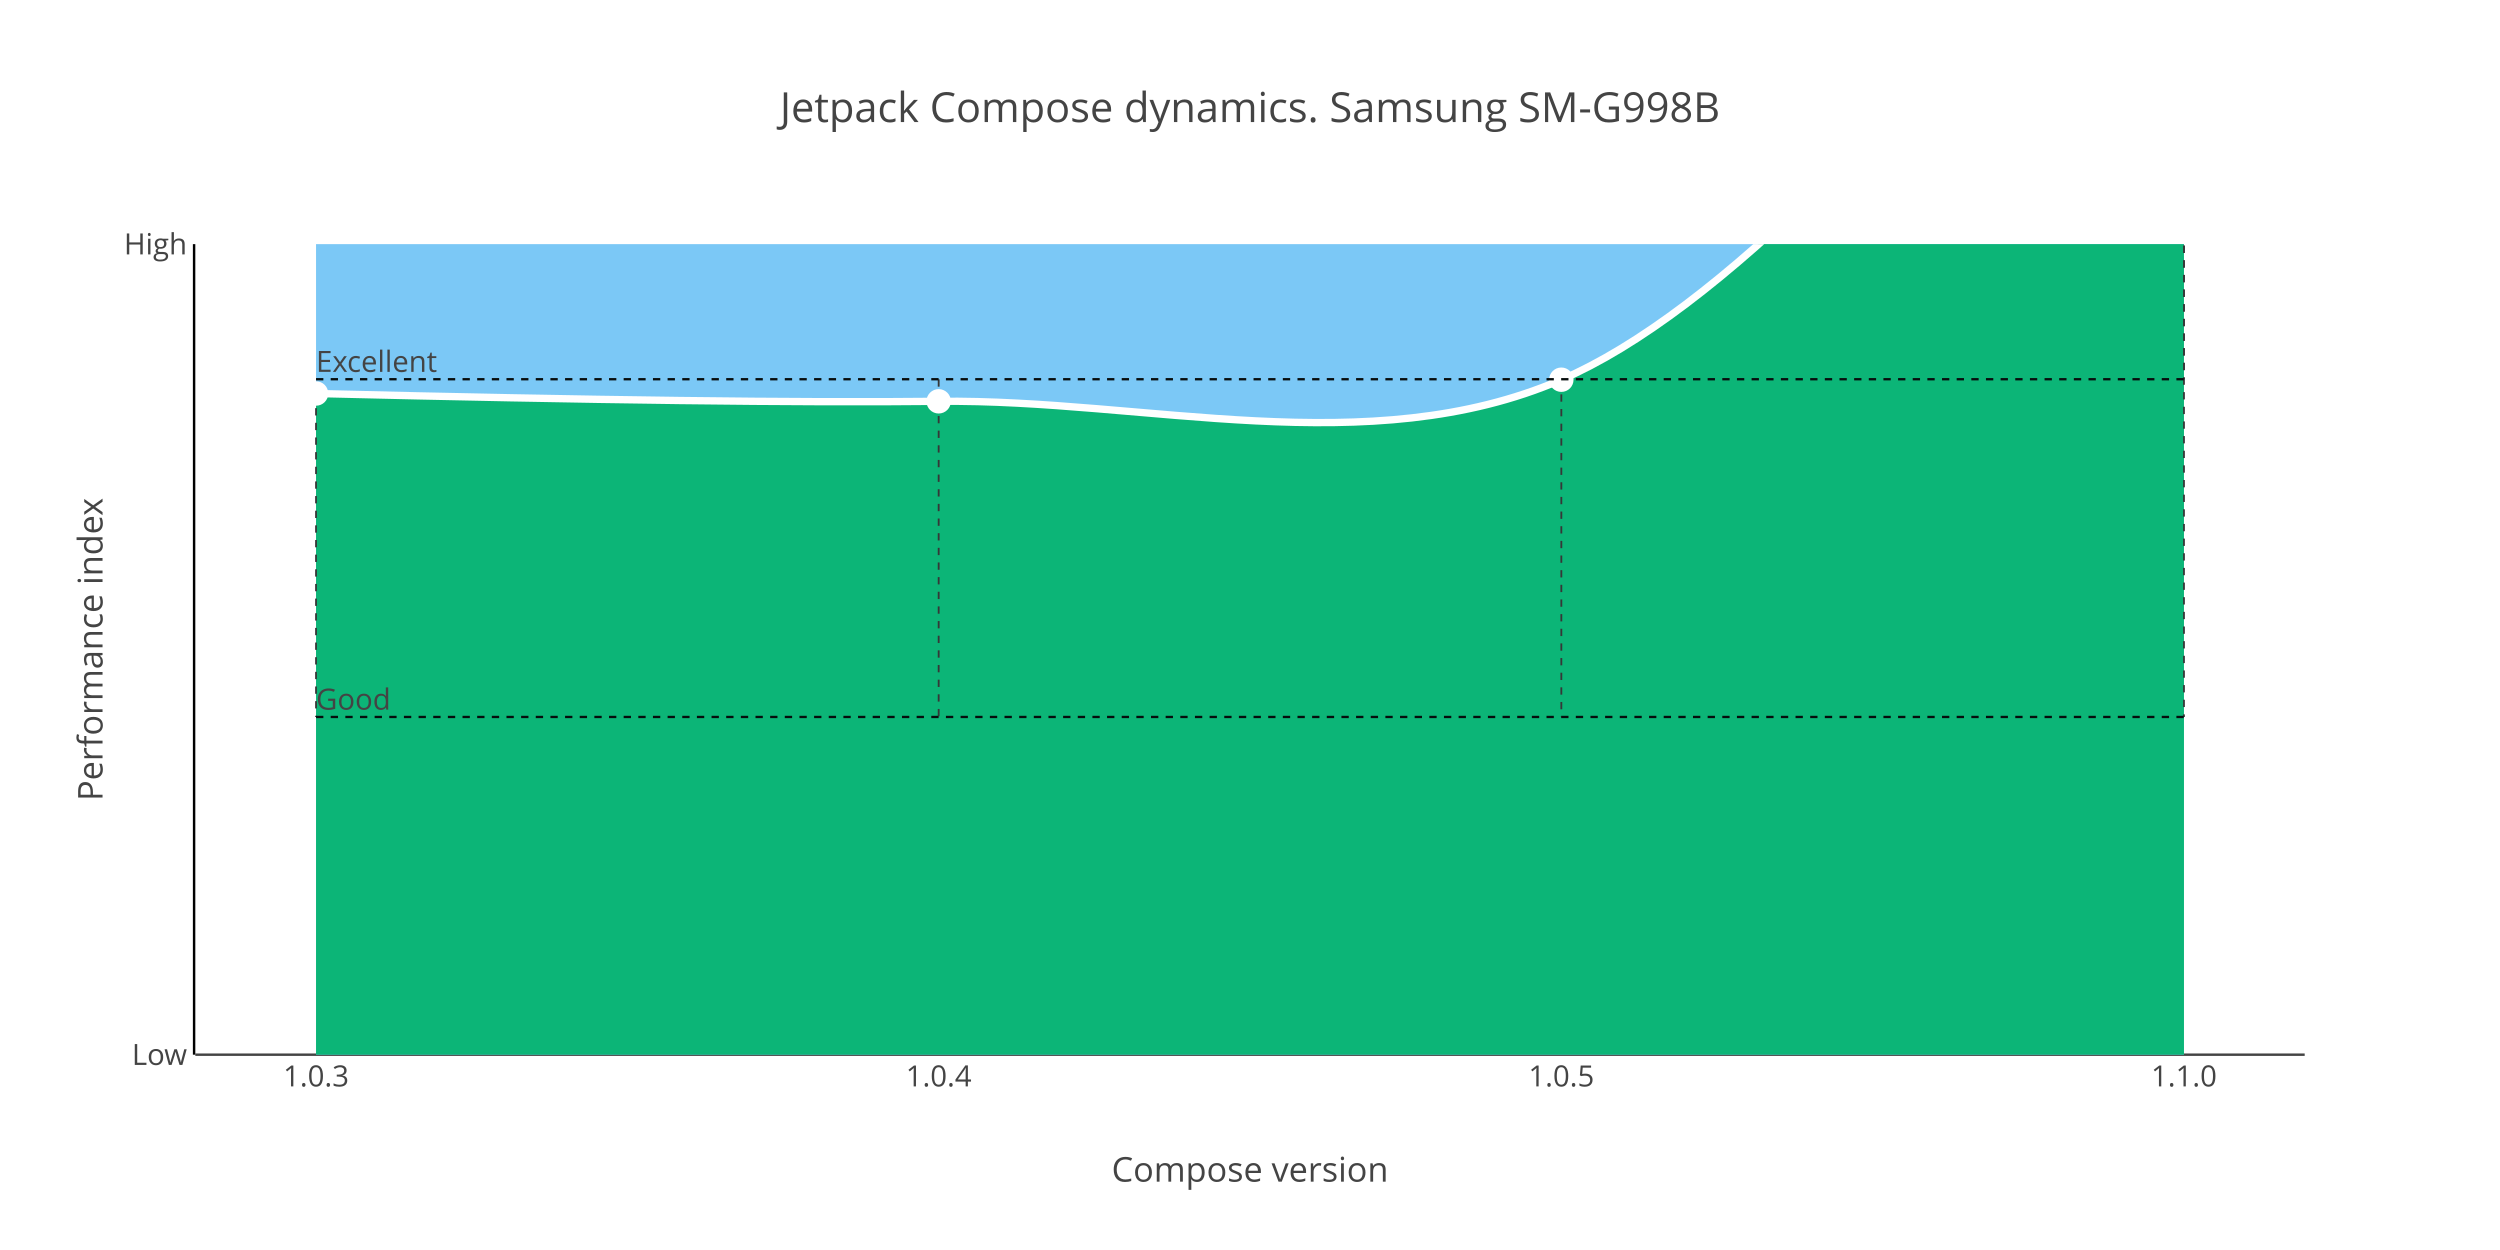
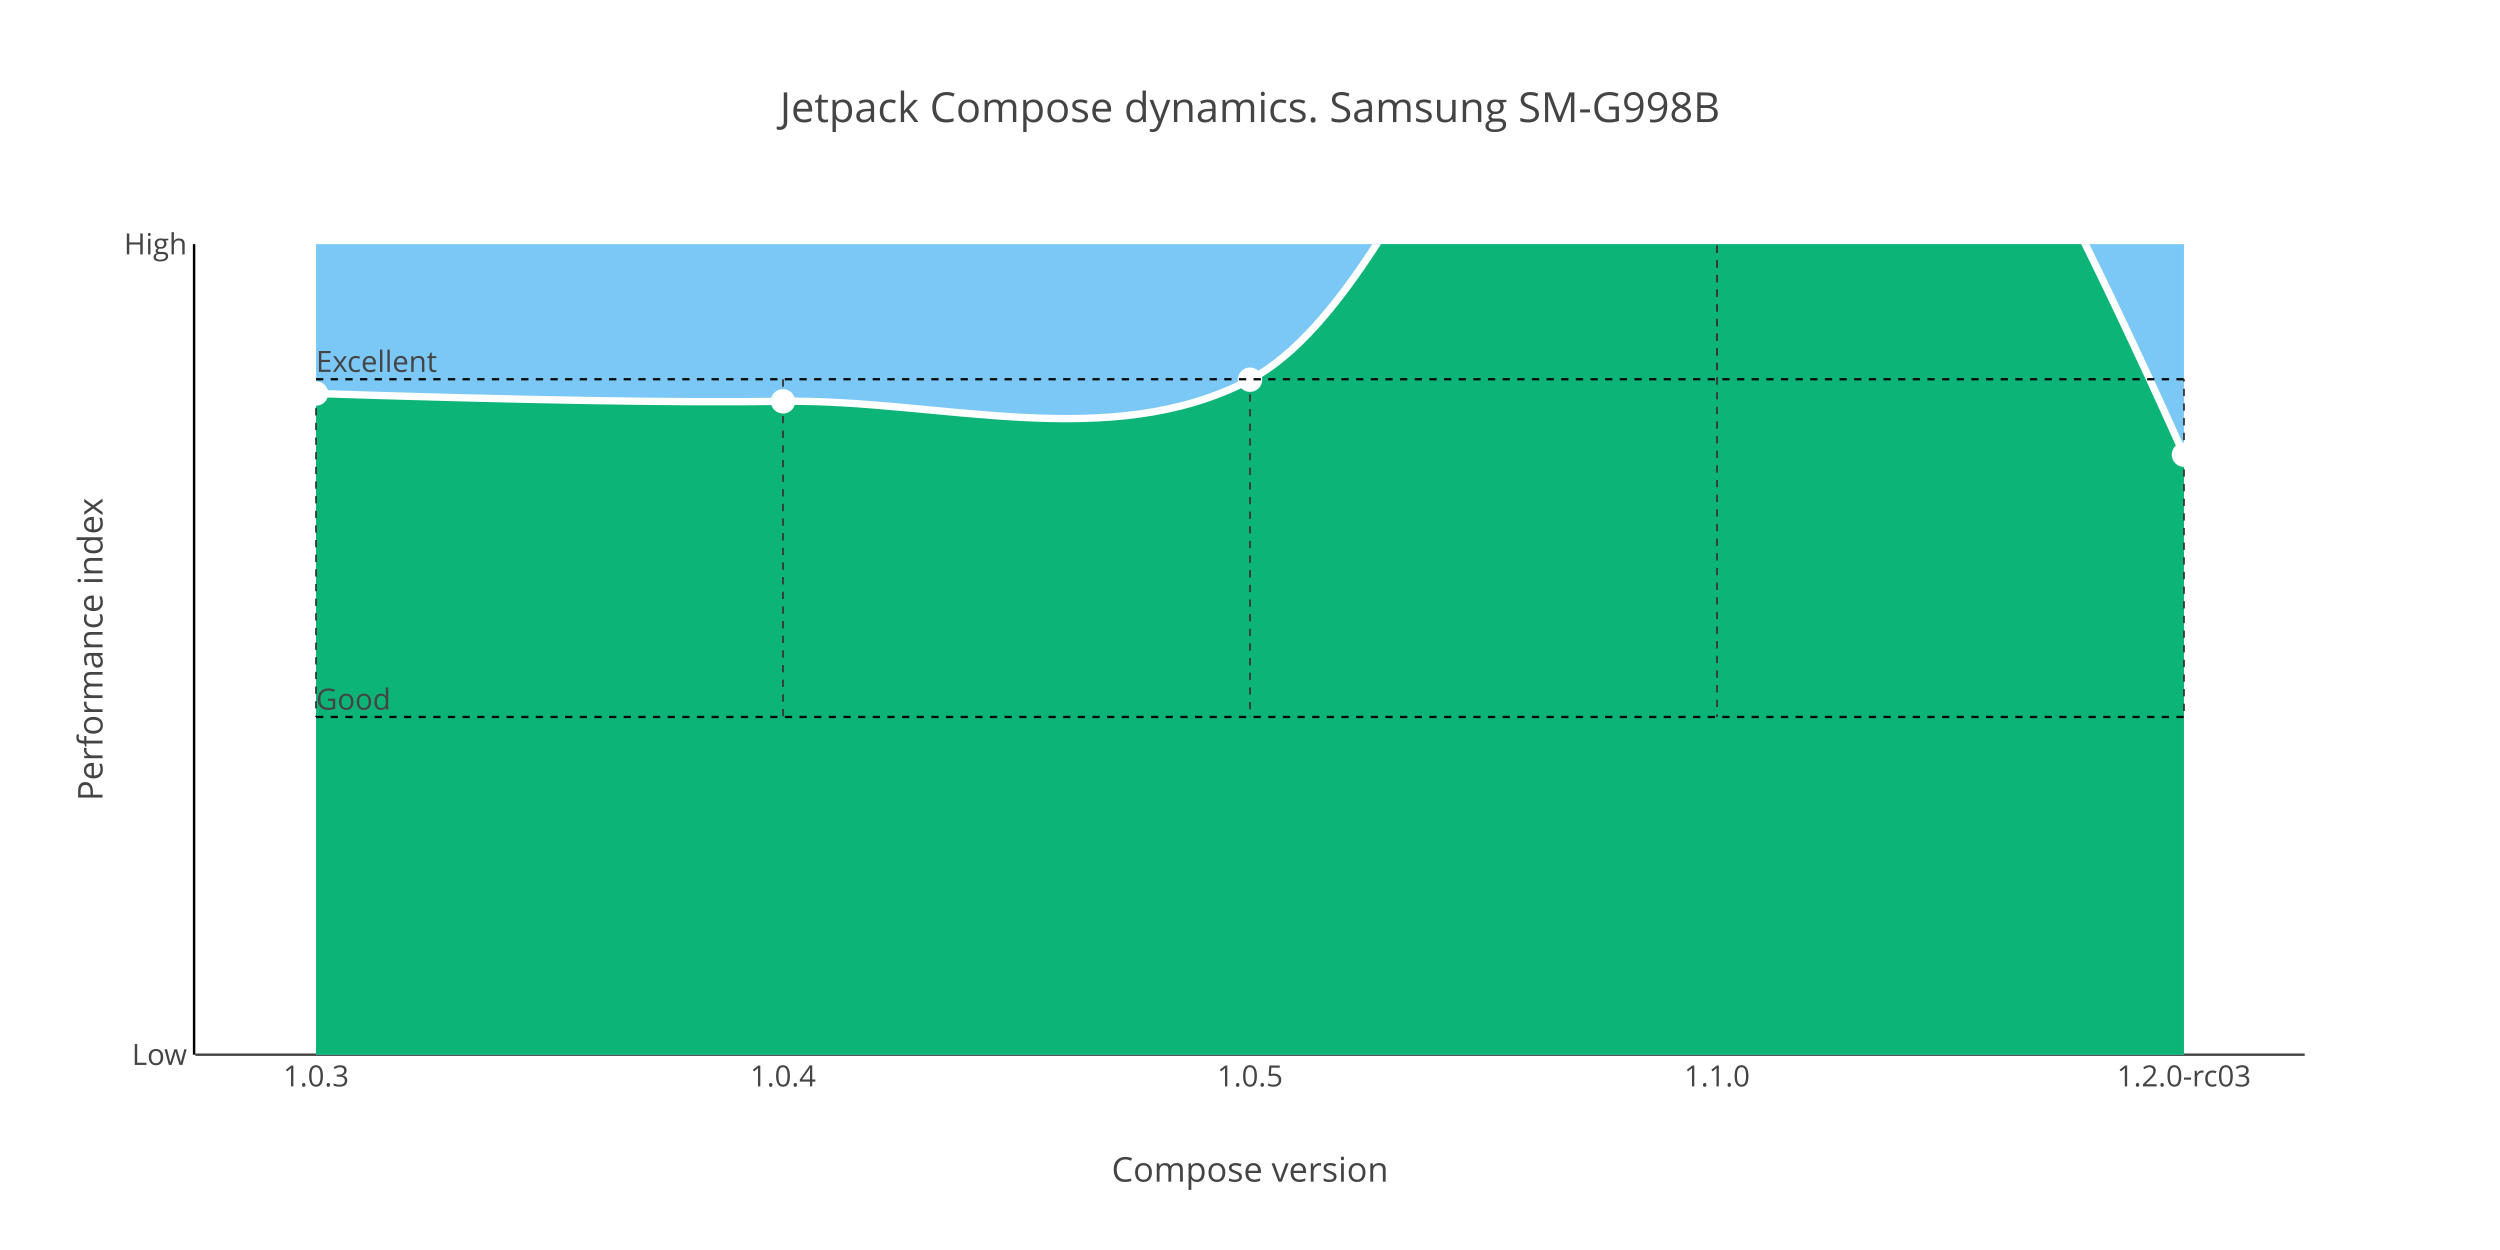
<svg xmlns="http://www.w3.org/2000/svg" class="main-svg" width="1024" height="512" style="" viewBox="0 0 1024 512">
  <rect x="0" y="0" width="1024" height="512" style="fill: rgb(255, 255, 255); fill-opacity: 1;" />
-   <defs id="defs-ad48f5">
+   <defs id="defs-bb0294">
    <g class="clips">
-       <clipPath id="clipad48f5xyplot" class="plotclip">
+       <clipPath id="clipbb0294xyplot" class="plotclip">
        <rect width="864" height="332" />
      </clipPath>
-       <clipPath class="axesclip" id="clipad48f5x">
+       <clipPath class="axesclip" id="clipbb0294x">
        <rect x="80" y="0" width="864" height="512" />
      </clipPath>
-       <clipPath class="axesclip" id="clipad48f5y">
+       <clipPath class="axesclip" id="clipbb0294y">
        <rect x="0" y="100" width="1024" height="332" />
      </clipPath>
-       <clipPath class="axesclip" id="clipad48f5xy">
+       <clipPath class="axesclip" id="clipbb0294xy">
        <rect x="80" y="100" width="864" height="332" />
      </clipPath>
    </g>
    <g class="gradients" />
  </defs>
  <g class="bglayer" />
  <g class="layer-below">
    <g class="imagelayer" />
    <g class="shapelayer" />
  </g>
  <g class="cartesianlayer">
    <g class="subplot xy">
      <g class="layer-subplot">
        <g class="shapelayer" />
        <g class="imagelayer" />
      </g>
      <g class="gridlayer">
        <g class="x" />
        <g class="y" />
      </g>
      <g class="zerolinelayer">
        <path class="yzl zl crisp" transform="translate(0,432)" d="M80,0h864" style="stroke: rgb(68, 68, 68); stroke-opacity: 1; stroke-width: 1px;" />
      </g>
      <path class="xlines-below" />
      <path class="ylines-below" />
      <g class="overlines-below" />
      <g class="xaxislayer-below" />
      <g class="yaxislayer-below" />
      <g class="overaxes-below" />
-       <g class="plot" transform="translate(80,100)" clip-path="url('#clipad48f5xyplot')">
+       <g class="plot" transform="translate(80,100)" clip-path="url('#clipbb0294xyplot')">
        <g class="scatterlayer mlayer">
-           <g class="trace scatter trace665fbf" style="stroke-miterlimit: 2;">
+           <g class="trace scatter trace633930" style="stroke-miterlimit: 2;">
            <g class="fills">
              <g>
-                 <path class="js-fill" d="M814.55,332L49.45,332L49.45,0Q219.47,0 304.48,0C389.49,0 474.51,0 559.52,0Q644.53,0 814.55,0" style="fill: rgb(123, 200, 246); fill-opacity: 1; stroke-width: 0;" />
+                 <path class="js-fill" d="M814.55,332L49.45,332L49.45,0Q176.96,0 240.72,0C304.48,0 368.24,0 432,0C495.76,0 559.52,0 623.28,0Q687.04,0 814.55,0" style="fill: rgb(123, 200, 246); fill-opacity: 1; stroke-width: 0;" />
              </g>
            </g>
            <g class="errorbars" />
            <g class="lines" />
            <g class="points" />
            <g class="text" />
          </g>
-           <g class="trace scatter trace11ecdc" style="stroke-miterlimit: 2;">
+           <g class="trace scatter trace6c88f3" style="stroke-miterlimit: 2;">
            <g class="fills">
              <g>
-                 <path class="js-fill" d="M814.55,332L49.45,332L49.45,61.18Q219.48,65.32 304.48,64.38C389.5,63.44 480.62,89.63 559.52,55.53Q653.13,15.07 814.55,-197.39" style="fill: rgb(12, 181, 119); fill-opacity: 1; stroke-width: 0;" />
-               </g>
-             </g>
-             <g class="errorbars" />
-             <g class="lines">
-               <path class="js-line" d="M49.45,61.18Q219.48,65.32 304.48,64.38C389.5,63.44 480.62,89.63 559.52,55.53Q653.13,15.07 814.55,-197.39" style="vector-effect: non-scaling-stroke; fill: none; stroke: rgb(255, 255, 255); stroke-opacity: 1; stroke-width: 3px; opacity: 1;" />
-             </g>
-             <g class="points" />
-             <g class="text" />
-           </g>
-           <g class="trace scatter trace446c58" style="stroke-miterlimit: 2; opacity: 1;">
+                 <path class="js-fill" d="M814.55,332L49.45,332L49.45,61.18Q176.98,65.32 240.72,64.38C304.49,63.44 374.46,85.84 432,55.53C506.05,16.53 560.69,-199.09 623.28,-197.39Q688.29,-195.63 814.55,86.24" style="fill: rgb(12, 181, 119); fill-opacity: 1; stroke-width: 0;" />
+               </g>
+             </g>
+             <g class="errorbars" />
+             <g class="lines">
+               <path class="js-line" d="M49.45,61.18Q176.98,65.32 240.72,64.38C304.49,63.44 374.46,85.84 432,55.53C506.05,16.53 560.69,-199.09 623.28,-197.39Q688.29,-195.63 814.55,86.24" style="vector-effect: non-scaling-stroke; fill: none; stroke: rgb(255, 255, 255); stroke-opacity: 1; stroke-width: 3px; opacity: 1;" />
+             </g>
+             <g class="points" />
+             <g class="text" />
+           </g>
+           <g class="trace scatter tracea9080d" style="stroke-miterlimit: 2; opacity: 1;">
            <g class="fills" />
            <g class="errorbars" />
            <g class="lines">
              <path class="js-line" d="M49.45,61.18L49.45,193.67" style="vector-effect: non-scaling-stroke; fill: none; stroke: rgb(54, 55, 55); stroke-opacity: 1; stroke-width: 0.75px; opacity: 1; stroke-dasharray: 3px, 3px;" />
            </g>
            <g class="points" />
            <g class="text" />
          </g>
-           <g class="trace scatter trace5b7c12" style="stroke-miterlimit: 2; opacity: 1;">
+           <g class="trace scatter traced82158" style="stroke-miterlimit: 2; opacity: 1;">
            <g class="fills" />
            <g class="errorbars" />
            <g class="lines">
              <path class="js-line" d="M49.45,61.18L49.45,55.33" style="vector-effect: non-scaling-stroke; fill: none; stroke: rgb(54, 55, 55); stroke-opacity: 1; stroke-width: 0.75px; opacity: 1; stroke-dasharray: 3px, 3px;" />
            </g>
            <g class="points" />
            <g class="text" />
          </g>
-           <g class="trace scatter tracee50244" style="stroke-miterlimit: 2; opacity: 1;">
-             <g class="fills" />
-             <g class="errorbars" />
-             <g class="lines">
-               <path class="js-line" d="M304.48,64.38L304.48,193.67" style="vector-effect: non-scaling-stroke; fill: none; stroke: rgb(54, 55, 55); stroke-opacity: 1; stroke-width: 0.75px; opacity: 1; stroke-dasharray: 3px, 3px;" />
-             </g>
-             <g class="points" />
-             <g class="text" />
-           </g>
-           <g class="trace scatter trace4f1a37" style="stroke-miterlimit: 2; opacity: 1;">
-             <g class="fills" />
-             <g class="errorbars" />
-             <g class="lines">
-               <path class="js-line" d="M304.48,64.38L304.48,55.33" style="vector-effect: non-scaling-stroke; fill: none; stroke: rgb(54, 55, 55); stroke-opacity: 1; stroke-width: 0.75px; opacity: 1; stroke-dasharray: 3px, 3px;" />
-             </g>
-             <g class="points" />
-             <g class="text" />
-           </g>
-           <g class="trace scatter trace14fdcf" style="stroke-miterlimit: 2; opacity: 1;">
-             <g class="fills" />
-             <g class="errorbars" />
-             <g class="lines">
-               <path class="js-line" d="M559.52,55.53L559.52,193.67" style="vector-effect: non-scaling-stroke; fill: none; stroke: rgb(54, 55, 55); stroke-opacity: 1; stroke-width: 0.75px; opacity: 1; stroke-dasharray: 3px, 3px;" />
-             </g>
-             <g class="points" />
-             <g class="text" />
-           </g>
-           <g class="trace scatter traceb3b588" style="stroke-miterlimit: 2; opacity: 1;">
-             <g class="fills" />
-             <g class="errorbars" />
-             <g class="lines">
-               <path class="js-line" d="M559.52,55.53L559.52,55.33" style="vector-effect: non-scaling-stroke; fill: none; stroke: rgb(54, 55, 55); stroke-opacity: 1; stroke-width: 0.75px; opacity: 1; stroke-dasharray: 3px, 3px;" />
-             </g>
-             <g class="points" />
-             <g class="text" />
-           </g>
-           <g class="trace scatter tracec42983" style="stroke-miterlimit: 2; opacity: 1;">
-             <g class="fills" />
-             <g class="errorbars" />
-             <g class="lines">
-               <path class="js-line" d="M814.55,-197.39L814.55,193.67" style="vector-effect: non-scaling-stroke; fill: none; stroke: rgb(54, 55, 55); stroke-opacity: 1; stroke-width: 0.75px; opacity: 1; stroke-dasharray: 3px, 3px;" />
-             </g>
-             <g class="points" />
-             <g class="text" />
-           </g>
-           <g class="trace scatter traced15d44" style="stroke-miterlimit: 2; opacity: 1;">
-             <g class="fills" />
-             <g class="errorbars" />
-             <g class="lines">
-               <path class="js-line" d="M814.55,-197.39L814.55,55.33" style="vector-effect: non-scaling-stroke; fill: none; stroke: rgb(54, 55, 55); stroke-opacity: 1; stroke-width: 0.75px; opacity: 1; stroke-dasharray: 3px, 3px;" />
-             </g>
-             <g class="points" />
-             <g class="text" />
-           </g>
-           <g class="trace scatter trace3440ee" style="stroke-miterlimit: 2; opacity: 1;">
+           <g class="trace scatter trace67b689" style="stroke-miterlimit: 2; opacity: 1;">
+             <g class="fills" />
+             <g class="errorbars" />
+             <g class="lines">
+               <path class="js-line" d="M240.72,64.38L240.72,193.67" style="vector-effect: non-scaling-stroke; fill: none; stroke: rgb(54, 55, 55); stroke-opacity: 1; stroke-width: 0.75px; opacity: 1; stroke-dasharray: 3px, 3px;" />
+             </g>
+             <g class="points" />
+             <g class="text" />
+           </g>
+           <g class="trace scatter trace5212e1" style="stroke-miterlimit: 2; opacity: 1;">
+             <g class="fills" />
+             <g class="errorbars" />
+             <g class="lines">
+               <path class="js-line" d="M240.72,64.38L240.72,55.33" style="vector-effect: non-scaling-stroke; fill: none; stroke: rgb(54, 55, 55); stroke-opacity: 1; stroke-width: 0.75px; opacity: 1; stroke-dasharray: 3px, 3px;" />
+             </g>
+             <g class="points" />
+             <g class="text" />
+           </g>
+           <g class="trace scatter trace24d7f8" style="stroke-miterlimit: 2; opacity: 1;">
+             <g class="fills" />
+             <g class="errorbars" />
+             <g class="lines">
+               <path class="js-line" d="M432,55.53L432,193.67" style="vector-effect: non-scaling-stroke; fill: none; stroke: rgb(54, 55, 55); stroke-opacity: 1; stroke-width: 0.75px; opacity: 1; stroke-dasharray: 3px, 3px;" />
+             </g>
+             <g class="points" />
+             <g class="text" />
+           </g>
+           <g class="trace scatter trace9ad72a" style="stroke-miterlimit: 2; opacity: 1;">
+             <g class="fills" />
+             <g class="errorbars" />
+             <g class="lines">
+               <path class="js-line" d="M432,55.53L432,55.33" style="vector-effect: non-scaling-stroke; fill: none; stroke: rgb(54, 55, 55); stroke-opacity: 1; stroke-width: 0.75px; opacity: 1; stroke-dasharray: 3px, 3px;" />
+             </g>
+             <g class="points" />
+             <g class="text" />
+           </g>
+           <g class="trace scatter tracee755a1" style="stroke-miterlimit: 2; opacity: 1;">
+             <g class="fills" />
+             <g class="errorbars" />
+             <g class="lines">
+               <path class="js-line" d="M623.28,-197.39L623.28,193.67" style="vector-effect: non-scaling-stroke; fill: none; stroke: rgb(54, 55, 55); stroke-opacity: 1; stroke-width: 0.75px; opacity: 1; stroke-dasharray: 3px, 3px;" />
+             </g>
+             <g class="points" />
+             <g class="text" />
+           </g>
+           <g class="trace scatter trace00e205" style="stroke-miterlimit: 2; opacity: 1;">
+             <g class="fills" />
+             <g class="errorbars" />
+             <g class="lines">
+               <path class="js-line" d="M623.28,-197.39L623.28,55.33" style="vector-effect: non-scaling-stroke; fill: none; stroke: rgb(54, 55, 55); stroke-opacity: 1; stroke-width: 0.75px; opacity: 1; stroke-dasharray: 3px, 3px;" />
+             </g>
+             <g class="points" />
+             <g class="text" />
+           </g>
+           <g class="trace scatter tracef6c30f" style="stroke-miterlimit: 2; opacity: 1;">
+             <g class="fills" />
+             <g class="errorbars" />
+             <g class="lines">
+               <path class="js-line" d="M814.55,86.24L814.55,193.67" style="vector-effect: non-scaling-stroke; fill: none; stroke: rgb(54, 55, 55); stroke-opacity: 1; stroke-width: 0.75px; opacity: 1; stroke-dasharray: 3px, 3px;" />
+             </g>
+             <g class="points" />
+             <g class="text" />
+           </g>
+           <g class="trace scatter tracec08c44" style="stroke-miterlimit: 2; opacity: 1;">
+             <g class="fills" />
+             <g class="errorbars" />
+             <g class="lines">
+               <path class="js-line" d="M814.55,86.24L814.55,55.33" style="vector-effect: non-scaling-stroke; fill: none; stroke: rgb(54, 55, 55); stroke-opacity: 1; stroke-width: 0.75px; opacity: 1; stroke-dasharray: 3px, 3px;" />
+             </g>
+             <g class="points" />
+             <g class="text" />
+           </g>
+           <g class="trace scatter tracefc21e6" style="stroke-miterlimit: 2; opacity: 1;">
            <g class="fills" />
            <g class="errorbars" />
            <g class="lines" />
            <g class="points">
              <path class="point" transform="translate(49.45,61.18)" d="M5,0A5,5 0 1,1 0,-5A5,5 0 0,1 5,0Z" style="opacity: 1; stroke-width: 0px; fill: rgb(255, 255, 255); fill-opacity: 1;" />
-               <path class="point" transform="translate(304.48,64.38)" d="M5,0A5,5 0 1,1 0,-5A5,5 0 0,1 5,0Z" style="opacity: 1; stroke-width: 0px; fill: rgb(255, 255, 255); fill-opacity: 1;" />
-               <path class="point" transform="translate(559.52,55.53)" d="M5,0A5,5 0 1,1 0,-5A5,5 0 0,1 5,0Z" style="opacity: 1; stroke-width: 0px; fill: rgb(255, 255, 255); fill-opacity: 1;" />
-               <path class="point" transform="translate(814.55,-197.39)" d="M5,0A5,5 0 1,1 0,-5A5,5 0 0,1 5,0Z" style="opacity: 1; stroke-width: 0px; fill: rgb(255, 255, 255); fill-opacity: 1;" />
-             </g>
-             <g class="text" />
-           </g>
-           <g class="trace scatter traced18491" style="stroke-miterlimit: 2; opacity: 1;">
-             <g class="fills" />
-             <g class="errorbars" />
-             <g class="lines">
-               <path class="js-line" d="M49.45,193.67Q219.47,193.67 304.48,193.67C389.49,193.67 474.51,193.67 559.52,193.67Q644.53,193.67 814.55,193.67" style="vector-effect: non-scaling-stroke; fill: none; stroke: rgb(7, 13, 13); stroke-opacity: 1; stroke-width: 0.95px; opacity: 1; stroke-dasharray: 3px, 3px;" />
+               <path class="point" transform="translate(240.72,64.38)" d="M5,0A5,5 0 1,1 0,-5A5,5 0 0,1 5,0Z" style="opacity: 1; stroke-width: 0px; fill: rgb(255, 255, 255); fill-opacity: 1;" />
+               <path class="point" transform="translate(432,55.53)" d="M5,0A5,5 0 1,1 0,-5A5,5 0 0,1 5,0Z" style="opacity: 1; stroke-width: 0px; fill: rgb(255, 255, 255); fill-opacity: 1;" />
+               <path class="point" transform="translate(623.28,-197.39)" d="M5,0A5,5 0 1,1 0,-5A5,5 0 0,1 5,0Z" style="opacity: 1; stroke-width: 0px; fill: rgb(255, 255, 255); fill-opacity: 1;" />
+               <path class="point" transform="translate(814.55,86.24)" d="M5,0A5,5 0 1,1 0,-5A5,5 0 0,1 5,0Z" style="opacity: 1; stroke-width: 0px; fill: rgb(255, 255, 255); fill-opacity: 1;" />
+             </g>
+             <g class="text" />
+           </g>
+           <g class="trace scatter trace9f8440" style="stroke-miterlimit: 2; opacity: 1;">
+             <g class="fills" />
+             <g class="errorbars" />
+             <g class="lines">
+               <path class="js-line" d="M49.45,193.67Q176.96,193.67 240.72,193.67C304.48,193.67 368.24,193.67 432,193.67C495.76,193.67 559.52,193.67 623.28,193.67Q687.04,193.67 814.55,193.67" style="vector-effect: non-scaling-stroke; fill: none; stroke: rgb(7, 13, 13); stroke-opacity: 1; stroke-width: 0.95px; opacity: 1; stroke-dasharray: 3px, 3px;" />
            </g>
            <g class="points" />
            <g class="text">
              <g class="textpoint" transform="translate(0,-3)">
                <text x="49.45" y="193.67" text-anchor="start" style="font-family: 'Open Sans', verdana, arial, sans-serif; font-size: 12px; fill: rgb(68, 68, 68); fill-opacity: 1; white-space: pre;">Good</text>
              </g>
              <g class="textpoint" />
              <g class="textpoint" />
              <g class="textpoint" />
-             </g>
-           </g>
-           <g class="trace scatter trace46ccd8" style="stroke-miterlimit: 2; opacity: 1;">
-             <g class="fills" />
-             <g class="errorbars" />
-             <g class="lines">
-               <path class="js-line" d="M49.45,55.33Q219.47,55.33 304.48,55.33C389.49,55.33 474.51,55.33 559.52,55.33Q644.53,55.33 814.55,55.33" style="vector-effect: non-scaling-stroke; fill: none; stroke: rgb(7, 13, 13); stroke-opacity: 1; stroke-width: 0.95px; opacity: 1; stroke-dasharray: 3px, 3px;" />
+               <g class="textpoint" />
+             </g>
+           </g>
+           <g class="trace scatter trace38328c" style="stroke-miterlimit: 2; opacity: 1;">
+             <g class="fills" />
+             <g class="errorbars" />
+             <g class="lines">
+               <path class="js-line" d="M49.45,55.33Q176.96,55.33 240.72,55.33C304.48,55.33 368.24,55.33 432,55.33C495.76,55.33 559.52,55.33 623.28,55.33Q687.04,55.33 814.55,55.33" style="vector-effect: non-scaling-stroke; fill: none; stroke: rgb(7, 13, 13); stroke-opacity: 1; stroke-width: 0.95px; opacity: 1; stroke-dasharray: 3px, 3px;" />
            </g>
            <g class="points" />
            <g class="text">
              <g class="textpoint" transform="translate(0,-3)">
                <text x="49.45" y="55.33" text-anchor="start" style="font-family: 'Open Sans', verdana, arial, sans-serif; font-size: 12px; fill: rgb(68, 68, 68); fill-opacity: 1; white-space: pre;">Excellent</text>
              </g>
+               <g class="textpoint" />
              <g class="textpoint" />
              <g class="textpoint" />
              <g class="textpoint" />
            </g>
          </g>
        </g>
      </g>
      <g class="overplot" />
      <path class="xlines-above crisp" d="M0,0" style="fill: none;" />
      <path class="ylines-above crisp" d="M79.5,100V432" style="fill: none; stroke-width: 1px; stroke: rgb(0, 0, 0); stroke-opacity: 1;" />
      <g class="overlines-above" />
      <g class="xaxislayer-above">
        <g class="xtick">
          <text text-anchor="middle" x="0" y="445" transform="translate(129.45,0)" style="font-family: 'Open Sans', verdana, arial, sans-serif; font-size: 12px; fill: rgb(68, 68, 68); fill-opacity: 1; white-space: pre;">1.0.3</text>
        </g>
        <g class="xtick">
-           <text text-anchor="middle" x="0" y="445" transform="translate(384.48,0)" style="font-family: 'Open Sans', verdana, arial, sans-serif; font-size: 12px; fill: rgb(68, 68, 68); fill-opacity: 1; white-space: pre;">1.0.4</text>
-         </g>
-         <g class="xtick">
-           <text text-anchor="middle" x="0" y="445" transform="translate(639.52,0)" style="font-family: 'Open Sans', verdana, arial, sans-serif; font-size: 12px; fill: rgb(68, 68, 68); fill-opacity: 1; white-space: pre;">1.0.5</text>
-         </g>
-         <g class="xtick">
-           <text text-anchor="middle" x="0" y="445" transform="translate(894.55,0)" style="font-family: 'Open Sans', verdana, arial, sans-serif; font-size: 12px; fill: rgb(68, 68, 68); fill-opacity: 1; white-space: pre;">1.1.0</text>
+           <text text-anchor="middle" x="0" y="445" transform="translate(320.72,0)" style="font-family: 'Open Sans', verdana, arial, sans-serif; font-size: 12px; fill: rgb(68, 68, 68); fill-opacity: 1; white-space: pre;">1.0.4</text>
+         </g>
+         <g class="xtick">
+           <text text-anchor="middle" x="0" y="445" transform="translate(512,0)" style="font-family: 'Open Sans', verdana, arial, sans-serif; font-size: 12px; fill: rgb(68, 68, 68); fill-opacity: 1; white-space: pre;">1.0.5</text>
+         </g>
+         <g class="xtick">
+           <text text-anchor="middle" x="0" y="445" transform="translate(703.28,0)" style="font-family: 'Open Sans', verdana, arial, sans-serif; font-size: 12px; fill: rgb(68, 68, 68); fill-opacity: 1; white-space: pre;">1.1.0</text>
+         </g>
+         <g class="xtick">
+           <text text-anchor="middle" x="0" y="445" transform="translate(894.55,0)" style="font-family: 'Open Sans', verdana, arial, sans-serif; font-size: 12px; fill: rgb(68, 68, 68); fill-opacity: 1; white-space: pre;">1.2.0-rc03</text>
        </g>
      </g>
      <g class="yaxislayer-above">
        <g class="ytick">
          <text text-anchor="end" x="76.6" y="4.2" transform="translate(0,432)" style="font-family: 'Open Sans', verdana, arial, sans-serif; font-size: 12px; fill: rgb(68, 68, 68); fill-opacity: 1; white-space: pre;">Low</text>
        </g>
        <g class="ytick">
          <text text-anchor="end" x="76.6" y="4.2" transform="translate(0,293.67)" style="font-family: 'Open Sans', verdana, arial, sans-serif; font-size: 12px; fill: rgb(68, 68, 68); fill-opacity: 1; white-space: pre;" />
        </g>
        <g class="ytick">
          <text text-anchor="end" x="76.6" y="4.2" transform="translate(0,100)" style="font-family: 'Open Sans', verdana, arial, sans-serif; font-size: 12px; fill: rgb(68, 68, 68); fill-opacity: 1; white-space: pre;">High</text>
        </g>
      </g>
      <g class="overaxes-above" />
    </g>
  </g>
  <g class="polarlayer" />
  <g class="ternarylayer" />
  <g class="geolayer" />
  <g class="funnelarealayer" />
  <g class="pielayer" />
  <g class="treemaplayer" />
  <g class="sunburstlayer" />
  <g class="glimages" />
-   <defs id="topdefs-ad48f5">
+   <defs id="topdefs-bb0294">
    <g class="clips" />
  </defs>
  <g class="layer-above">
    <g class="imagelayer" />
    <g class="shapelayer" />
  </g>
  <g class="infolayer">
    <g class="g-gtitle">
      <text class="gtitle" x="512" y="50" text-anchor="middle" dy="0em" style="font-family: 'Open Sans', verdana, arial, sans-serif; font-size: 17px; fill: rgb(68, 68, 68); opacity: 1; font-weight: normal; white-space: pre;">Jetpack Compose dynamics. Samsung SM-G998B</text>
    </g>
    <g class="g-xtitle">
      <text class="xtitle" x="512" y="484" text-anchor="middle" style="font-family: 'Open Sans', verdana, arial, sans-serif; font-size: 14px; fill: rgb(68, 68, 68); opacity: 1; font-weight: normal; white-space: pre;">Compose version</text>
    </g>
    <g class="g-ytitle">
      <text class="ytitle" transform="rotate(-90,42,266)" x="42" y="266" text-anchor="middle" style="font-family: 'Open Sans', verdana, arial, sans-serif; font-size: 14px; fill: rgb(68, 68, 68); opacity: 1; font-weight: normal; white-space: pre;">Performance index</text>
    </g>
  </g>
</svg>
